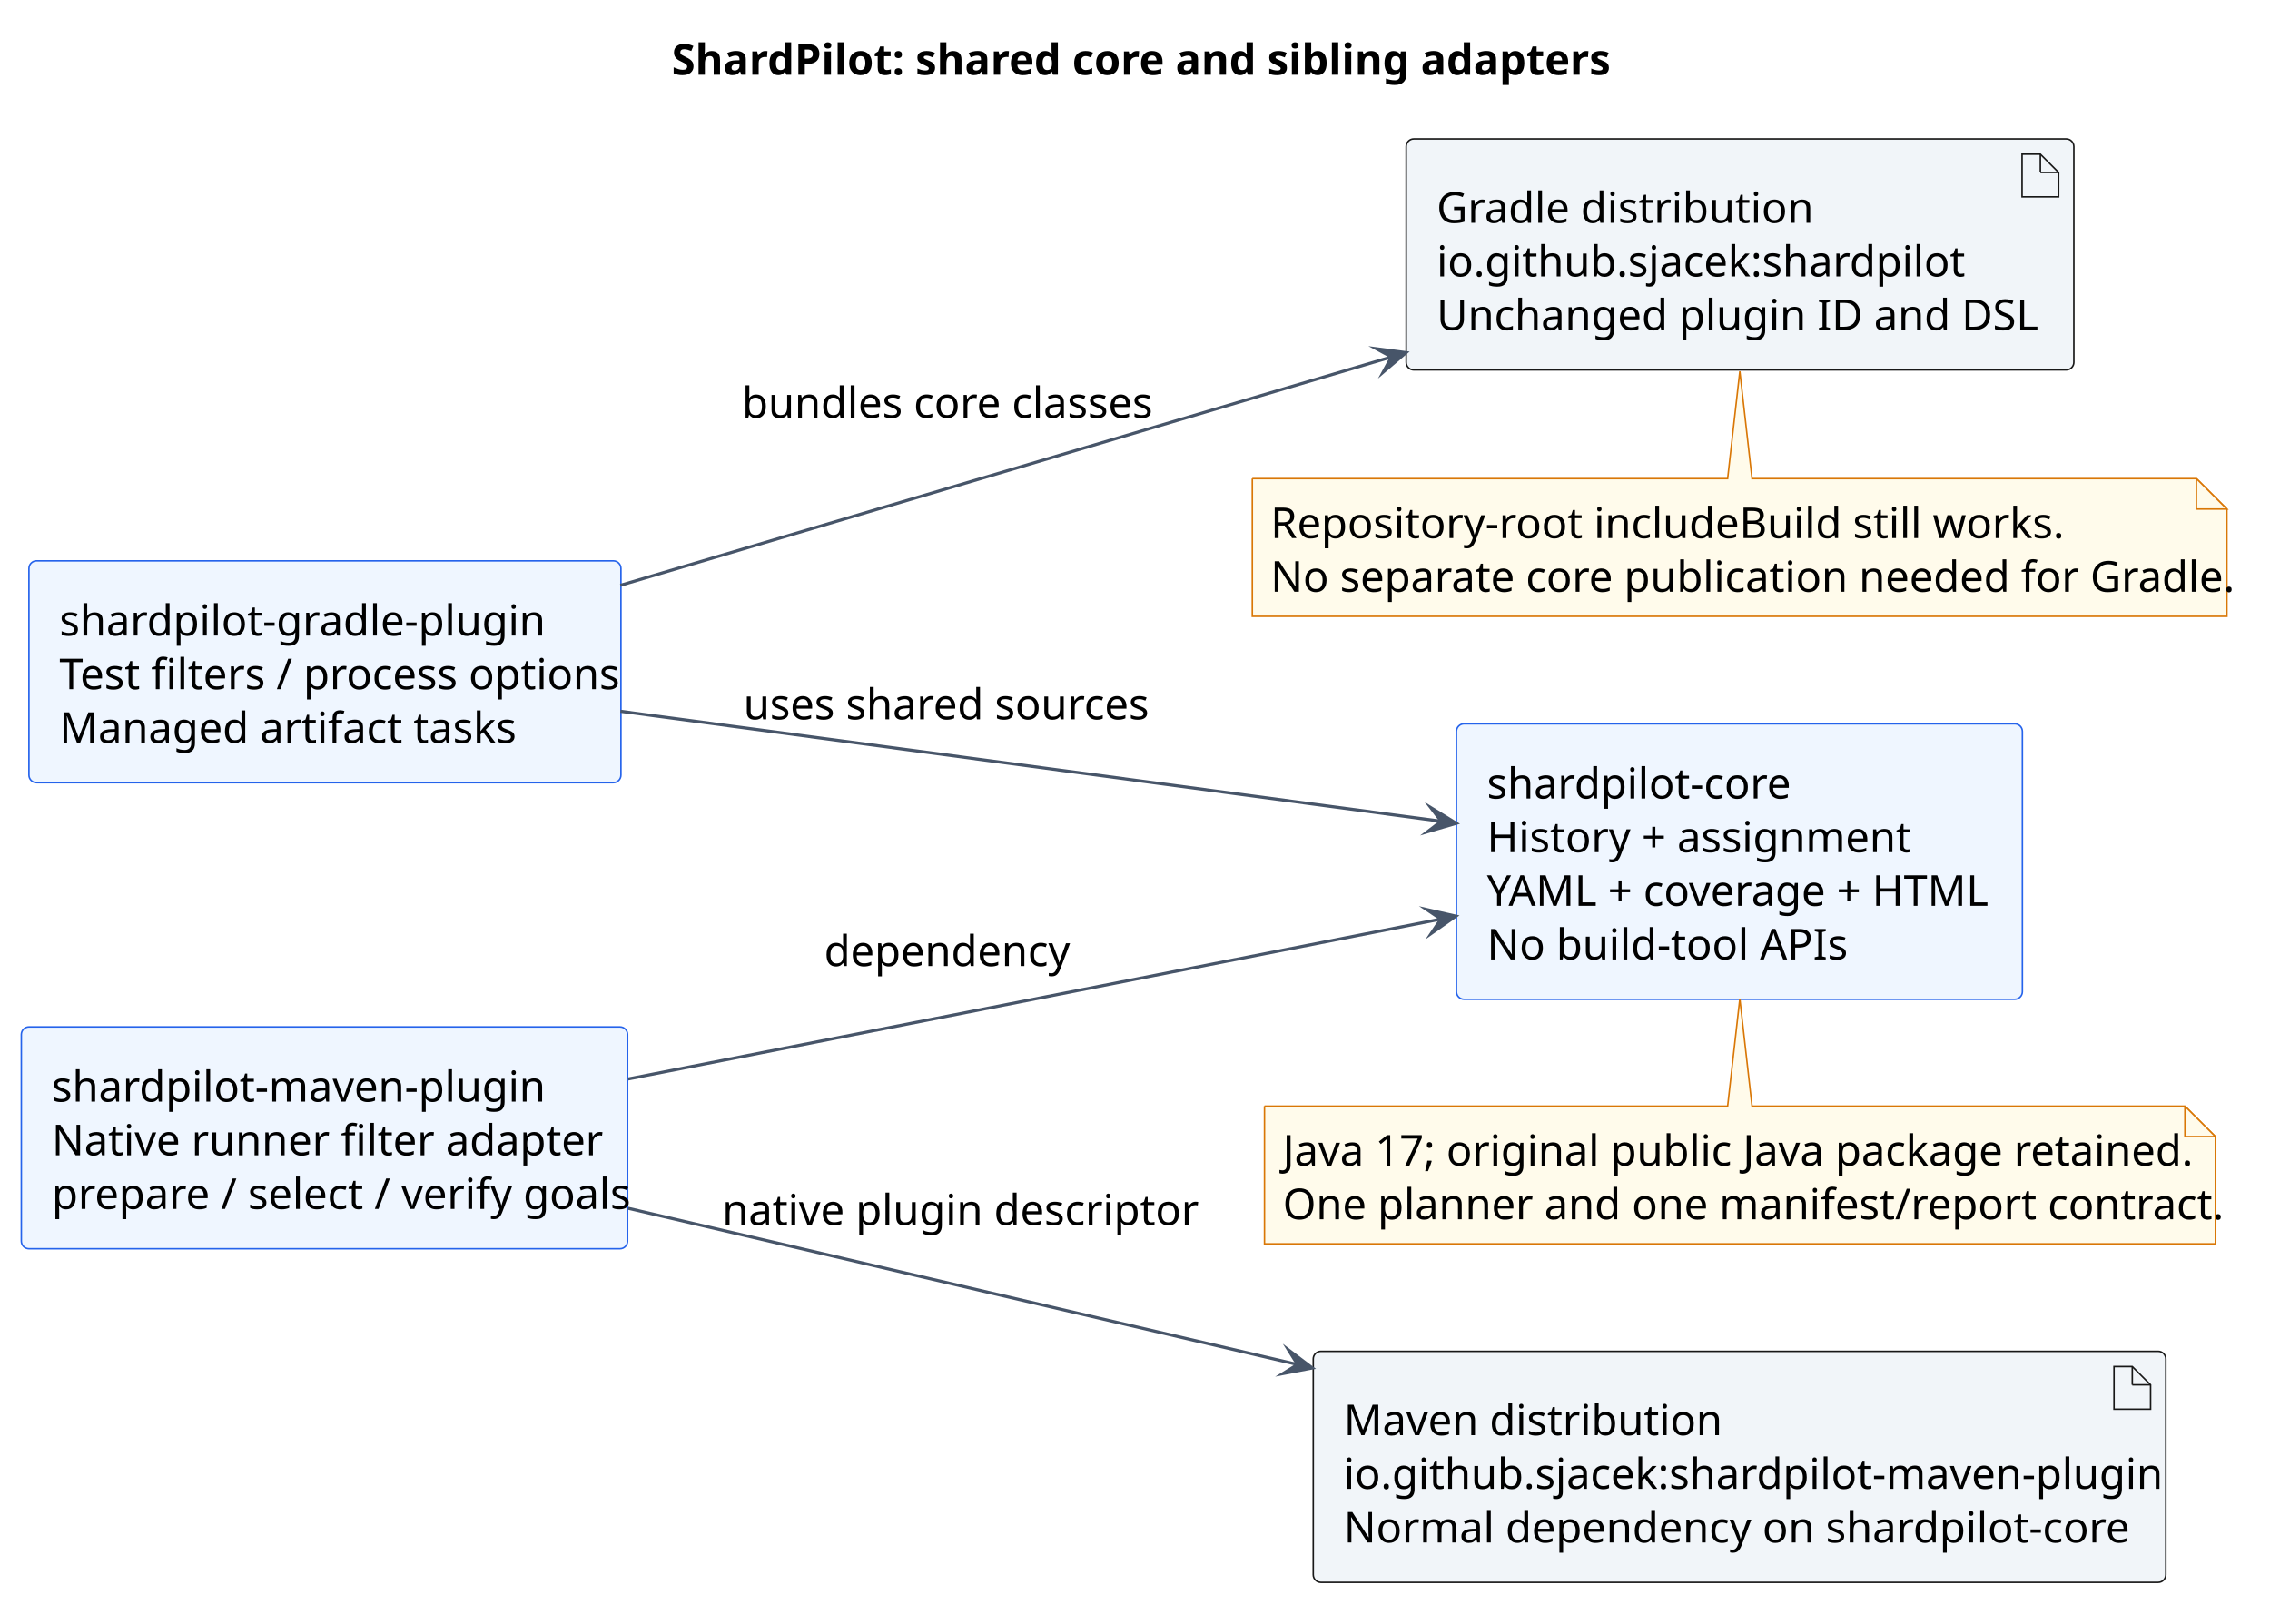
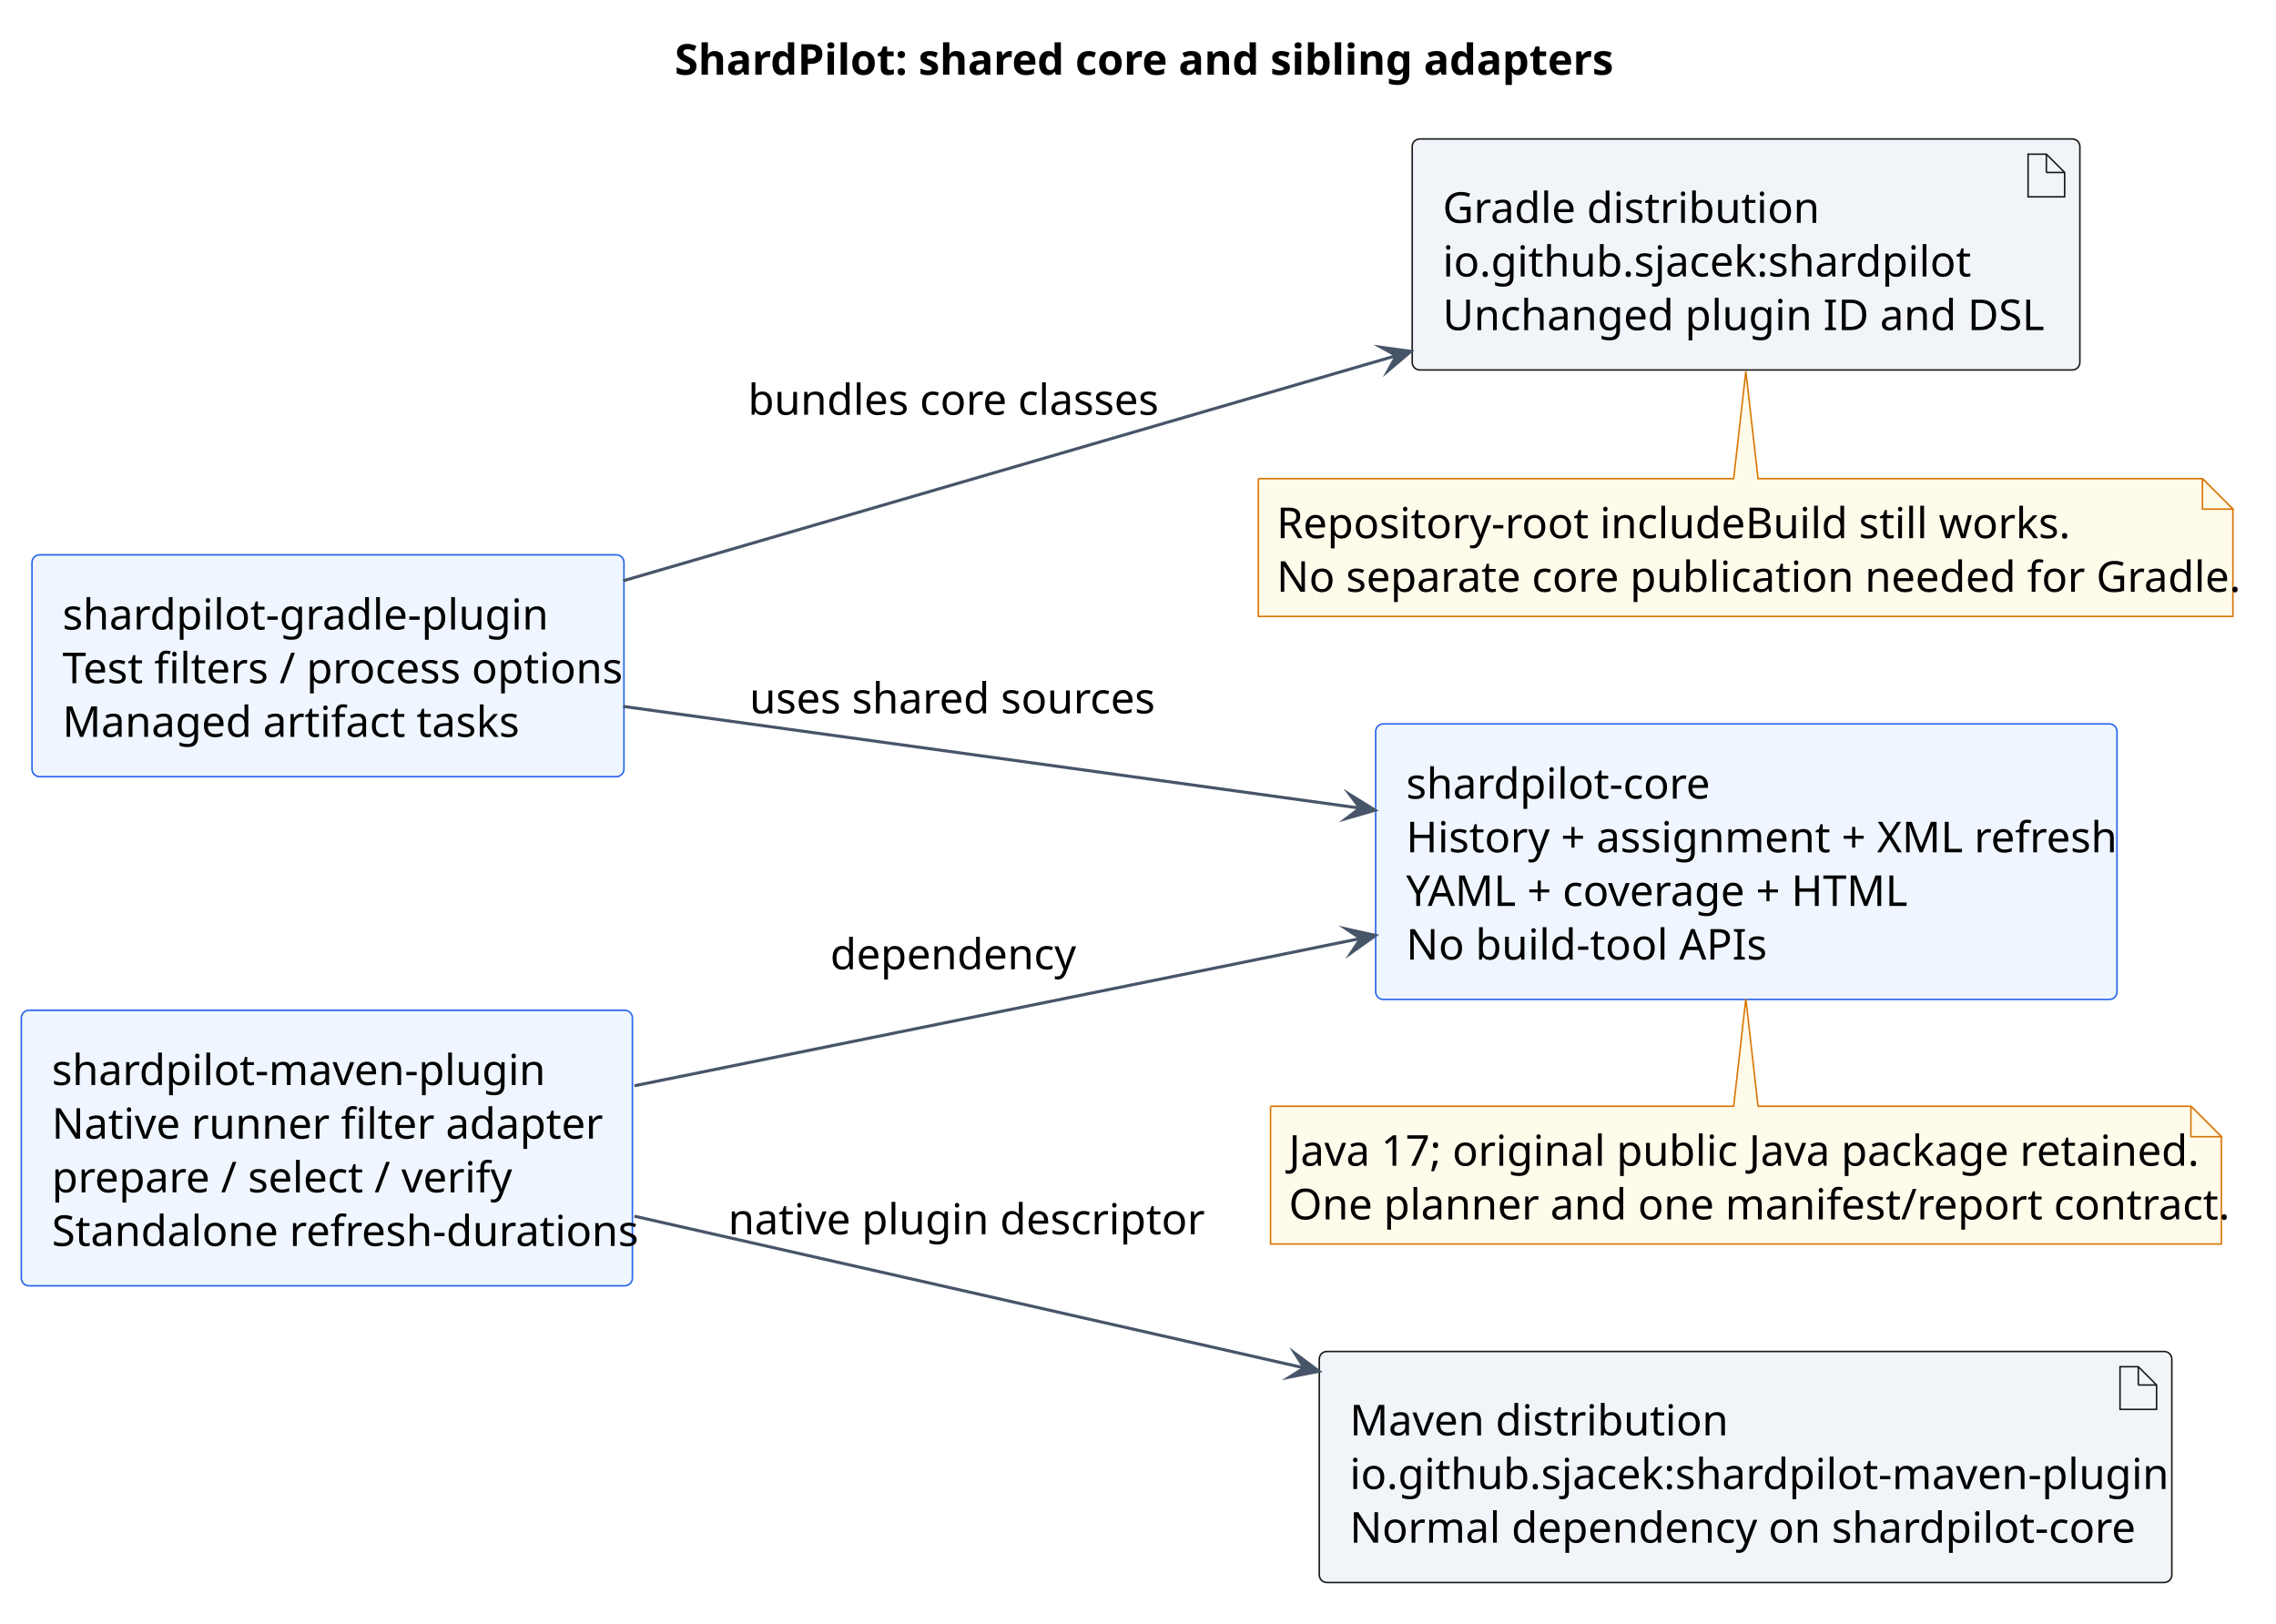
- <svg xmlns="http://www.w3.org/2000/svg" contentStyleType="text/css" height="533px" preserveAspectRatio="none" style="width:745px;height:533px;background:#FFFFFF;" version="1.1" viewBox="0 0 745 533" width="745px" zoomAndPan="magnify">
+ <svg xmlns="http://www.w3.org/2000/svg" contentStyleType="text/css" height="533px" preserveAspectRatio="none" style="width:747px;height:533px;background:#FFFFFF;" version="1.1" viewBox="0 0 747 533" width="747px" zoomAndPan="magnify">
  <defs />
  <g font-family="sans-serif">
    <g class="title">
-       <text fill="#000" font-size="14" font-weight="700" lengthAdjust="spacing" textLength="297.958" x="220.448" y="24.533">ShardPilot: shared core and sibling adapters</text>
+       <text fill="#000" font-size="14" font-weight="700" lengthAdjust="spacing" textLength="297.958" x="221.448" y="24.533">ShardPilot: shared core and sibling adapters</text>
    </g>
    <g class="entity" id="ent0001">
-       <rect fill="#EFF6FF" height="90.438" rx="2.5" ry="2.5" style="stroke:#2563EB;stroke-width:0.5;" width="185.737" x="478" y="237.609" />
-       <text fill="#000" font-size="14" lengthAdjust="spacing" textLength="92.6" x="488" y="262.143">shardpilot-core</text>
-       <text fill="#000" font-size="14" lengthAdjust="spacing" textLength="131.106" x="488" y="279.752">History + assignment</text>
-       <text fill="#000" font-size="14" lengthAdjust="spacing" textLength="165.737" x="488" y="297.361">YAML + coverage + HTML</text>
-       <text fill="#000" font-size="14" lengthAdjust="spacing" textLength="112.055" x="488" y="314.971">No build-tool APIs</text>
+       <rect fill="#EFF6FF" height="90.438" rx="2.5" ry="2.5" style="stroke:#2563EB;stroke-width:0.5;" width="243.31" x="451.5" y="237.609" />
+       <text fill="#000" font-size="14" lengthAdjust="spacing" textLength="92.6" x="461.5" y="262.143">shardpilot-core</text>
+       <text fill="#000" font-size="14" lengthAdjust="spacing" textLength="223.31" x="461.5" y="279.752">History + assignment + XML refresh</text>
+       <text fill="#000" font-size="14" lengthAdjust="spacing" textLength="165.737" x="461.5" y="297.361">YAML + coverage + HTML</text>
+       <text fill="#000" font-size="14" lengthAdjust="spacing" textLength="112.055" x="461.5" y="314.971">No build-tool APIs</text>
    </g>
    <g class="entity" id="ent0002">
-       <rect fill="#EFF6FF" height="72.828" rx="2.5" ry="2.5" style="stroke:#2563EB;stroke-width:0.5;" width="194.289" x="9.5" y="184.109" />
-       <text fill="#000" font-size="14" lengthAdjust="spacing" textLength="146.31" x="19.5" y="208.643">shardpilot-gradle-plugin</text>
-       <text fill="#000" font-size="14" lengthAdjust="spacing" textLength="174.289" x="19.5" y="226.252">Test filters / process options</text>
-       <text fill="#000" font-size="14" lengthAdjust="spacing" textLength="140.848" x="19.5" y="243.861">Managed artifact tasks</text>
+       <rect fill="#EFF6FF" height="72.828" rx="2.5" ry="2.5" style="stroke:#2563EB;stroke-width:0.5;" width="194.289" x="10.5" y="182.109" />
+       <text fill="#000" font-size="14" lengthAdjust="spacing" textLength="146.31" x="20.5" y="206.643">shardpilot-gradle-plugin</text>
+       <text fill="#000" font-size="14" lengthAdjust="spacing" textLength="174.289" x="20.5" y="224.252">Test filters / process options</text>
+       <text fill="#000" font-size="14" lengthAdjust="spacing" textLength="140.848" x="20.5" y="241.861">Managed artifact tasks</text>
    </g>
    <g class="entity" id="ent0003">
-       <rect fill="#EFF6FF" height="72.828" rx="2.5" ry="2.5" style="stroke:#2563EB;stroke-width:0.5;" width="198.972" x="7" y="337.109" />
-       <text fill="#000" font-size="14" lengthAdjust="spacing" textLength="149.413" x="17" y="361.643">shardpilot-maven-plugin</text>
-       <text fill="#000" font-size="14" lengthAdjust="spacing" textLength="165.751" x="17" y="379.252">Native runner filter adapter</text>
-       <text fill="#000" font-size="14" lengthAdjust="spacing" textLength="178.972" x="17" y="396.861">prepare / select / verify goals</text>
+       <rect fill="#EFF6FF" height="90.438" rx="2.5" ry="2.5" style="stroke:#2563EB;stroke-width:0.5;" width="200.558" x="7" y="331.609" />
+       <text fill="#000" font-size="14" lengthAdjust="spacing" textLength="149.413" x="17" y="356.143">shardpilot-maven-plugin</text>
+       <text fill="#000" font-size="14" lengthAdjust="spacing" textLength="165.751" x="17" y="373.752">Native runner filter adapter</text>
+       <text fill="#000" font-size="14" lengthAdjust="spacing" textLength="141.613" x="17" y="391.361">prepare / select / verify</text>
+       <text fill="#000" font-size="14" lengthAdjust="spacing" textLength="180.558" x="17" y="408.971">Standalone refresh-durations</text>
    </g>
    <g class="entity" id="ent0004">
-       <rect fill="#F1F5F9" height="75.828" rx="2.5" ry="2.5" style="stroke:#181818;stroke-width:0.5;" width="219.13" x="461.5" y="45.609" />
-       <polygon fill="#F1F5F9" points="663.63,50.609,663.63,64.609,675.63,64.609,675.63,56.609,669.63,50.609,663.63,50.609" style="stroke:#181818;stroke-width:0.5;stroke-linejoin:miter;stroke-miterlimit:10;" />
-       <line style="stroke:#181818;stroke-width:0.5;" x1="669.63" x2="669.63" y1="50.609" y2="56.609" />
-       <line style="stroke:#181818;stroke-width:0.5;" x1="675.63" x2="669.63" y1="56.609" y2="56.609" />
-       <text fill="#000" font-size="14" lengthAdjust="spacing" textLength="113.613" x="471.5" y="73.143">Gradle distribution</text>
-       <text fill="#000" font-size="14" lengthAdjust="spacing" textLength="161.096" x="471.5" y="90.752">io.github.sjacek:shardpilot</text>
-       <text fill="#000" font-size="14" lengthAdjust="spacing" textLength="189.13" x="471.5" y="108.361">Unchanged plugin ID and DSL</text>
+       <rect fill="#F1F5F9" height="75.828" rx="2.5" ry="2.5" style="stroke:#181818;stroke-width:0.5;" width="219.13" x="463.5" y="45.609" />
+       <polygon fill="#F1F5F9" points="665.63,50.609,665.63,64.609,677.63,64.609,677.63,56.609,671.63,50.609,665.63,50.609" style="stroke:#181818;stroke-width:0.5;stroke-linejoin:miter;stroke-miterlimit:10;" />
+       <line style="stroke:#181818;stroke-width:0.5;" x1="671.63" x2="671.63" y1="50.609" y2="56.609" />
+       <line style="stroke:#181818;stroke-width:0.5;" x1="677.63" x2="671.63" y1="56.609" y2="56.609" />
+       <text fill="#000" font-size="14" lengthAdjust="spacing" textLength="113.613" x="473.5" y="73.143">Gradle distribution</text>
+       <text fill="#000" font-size="14" lengthAdjust="spacing" textLength="161.096" x="473.5" y="90.752">io.github.sjacek:shardpilot</text>
+       <text fill="#000" font-size="14" lengthAdjust="spacing" textLength="189.13" x="473.5" y="108.361">Unchanged plugin ID and DSL</text>
    </g>
    <g class="entity" id="ent0005">
-       <rect fill="#F1F5F9" height="75.828" rx="2.5" ry="2.5" style="stroke:#181818;stroke-width:0.5;" width="279.806" x="431" y="443.609" />
-       <polygon fill="#F1F5F9" points="693.806,448.609,693.806,462.609,705.806,462.609,705.806,454.609,699.806,448.609,693.806,448.609" style="stroke:#181818;stroke-width:0.5;stroke-linejoin:miter;stroke-miterlimit:10;" />
-       <line style="stroke:#181818;stroke-width:0.5;" x1="699.806" x2="699.806" y1="448.609" y2="454.609" />
-       <line style="stroke:#181818;stroke-width:0.5;" x1="705.806" x2="699.806" y1="454.609" y2="454.609" />
-       <text fill="#000" font-size="14" lengthAdjust="spacing" textLength="113.613" x="441" y="471.143">Maven distribution</text>
-       <text fill="#000" font-size="14" lengthAdjust="spacing" textLength="249.806" x="441" y="488.752">io.github.sjacek:shardpilot-maven-plugin</text>
-       <text fill="#000" font-size="14" lengthAdjust="spacing" textLength="241.247" x="441" y="506.361">Normal dependency on shardpilot-core</text>
+       <rect fill="#F1F5F9" height="75.828" rx="2.5" ry="2.5" style="stroke:#181818;stroke-width:0.5;" width="279.806" x="433" y="443.609" />
+       <polygon fill="#F1F5F9" points="695.806,448.609,695.806,462.609,707.806,462.609,707.806,454.609,701.806,448.609,695.806,448.609" style="stroke:#181818;stroke-width:0.5;stroke-linejoin:miter;stroke-miterlimit:10;" />
+       <line style="stroke:#181818;stroke-width:0.5;" x1="701.806" x2="701.806" y1="448.609" y2="454.609" />
+       <line style="stroke:#181818;stroke-width:0.5;" x1="707.806" x2="701.806" y1="454.609" y2="454.609" />
+       <text fill="#000" font-size="14" lengthAdjust="spacing" textLength="113.613" x="443" y="471.143">Maven distribution</text>
+       <text fill="#000" font-size="14" lengthAdjust="spacing" textLength="249.806" x="443" y="488.752">io.github.sjacek:shardpilot-maven-plugin</text>
+       <text fill="#000" font-size="14" lengthAdjust="spacing" textLength="241.247" x="443" y="506.361">Normal dependency on shardpilot-core</text>
    </g>
    <g class="entity" id="ent0011">
-       <path d="M415,363.109 L415,408.328 A0,0 0 0 0 415,408.328 L727.074,408.328 A0,0 0 0 0 727.074,408.328 L727.074,373.109 L717.074,363.109 L575,363.109 L571,327.869 L567,363.109 L415,363.109 A0,0 0 0 0 415,363.109" fill="#FFFBEB" style="stroke:#D97706;stroke-width:0.5;" />
-       <path d="M717.074,363.109 L717.074,373.109 L727.074,373.109 L717.074,363.109" fill="#FFFBEB" style="stroke:#D97706;stroke-width:0.5;" />
-       <text fill="#000" font-size="14" lengthAdjust="spacing" textLength="291.074" x="421" y="382.643">Java 17; original public Java package retained.</text>
-       <text fill="#000" font-size="14" lengthAdjust="spacing" textLength="286.392" x="421" y="400.252">One planner and one manifest/report contract.</text>
+       <path d="M417,363.109 L417,408.328 A0,0 0 0 0 417,408.328 L729.074,408.328 A0,0 0 0 0 729.074,408.328 L729.074,373.109 L719.074,363.109 L577,363.109 L573,327.869 L569,363.109 L417,363.109 A0,0 0 0 0 417,363.109" fill="#FFFBEB" style="stroke:#D97706;stroke-width:0.5;" />
+       <path d="M719.074,363.109 L719.074,373.109 L729.074,373.109 L719.074,363.109" fill="#FFFBEB" style="stroke:#D97706;stroke-width:0.5;" />
+       <text fill="#000" font-size="14" lengthAdjust="spacing" textLength="291.074" x="423" y="382.643">Java 17; original public Java package retained.</text>
+       <text fill="#000" font-size="14" lengthAdjust="spacing" textLength="286.392" x="423" y="400.252">One planner and one manifest/report contract.</text>
    </g>
    <g class="entity" id="ent0014">
-       <path d="M411,157.109 L411,202.328 A0,0 0 0 0 411,202.328 L730.854,202.328 A0,0 0 0 0 730.854,202.328 L730.854,167.109 L720.854,157.109 L575,157.109 L571,121.889 L567,157.109 L411,157.109 A0,0 0 0 0 411,157.109" fill="#FFFBEB" style="stroke:#D97706;stroke-width:0.5;" />
-       <path d="M720.854,157.109 L720.854,167.109 L730.854,167.109 L720.854,157.109" fill="#FFFBEB" style="stroke:#D97706;stroke-width:0.5;" />
-       <text fill="#000" font-size="14" lengthAdjust="spacing" textLength="243.537" x="417" y="176.643">Repository-root includeBuild still works.</text>
-       <text fill="#000" font-size="14" lengthAdjust="spacing" textLength="298.854" x="417" y="194.252">No separate core publication needed for Gradle.</text>
+       <path d="M413,157.109 L413,202.328 A0,0 0 0 0 413,202.328 L732.854,202.328 A0,0 0 0 0 732.854,202.328 L732.854,167.109 L722.854,157.109 L577,157.109 L573,121.889 L569,157.109 L413,157.109 A0,0 0 0 0 413,157.109" fill="#FFFBEB" style="stroke:#D97706;stroke-width:0.5;" />
+       <path d="M722.854,157.109 L722.854,167.109 L732.854,167.109 L722.854,157.109" fill="#FFFBEB" style="stroke:#D97706;stroke-width:0.5;" />
+       <text fill="#000" font-size="14" lengthAdjust="spacing" textLength="243.537" x="419" y="176.643">Repository-root includeBuild still works.</text>
+       <text fill="#000" font-size="14" lengthAdjust="spacing" textLength="298.854" x="419" y="194.252">No separate core publication needed for Gradle.</text>
    </g>
    <g class="link" id="lnk6">
-       <path d="M203.61,233.489 C284.2,244.299 393.564,258.955 472.994,269.605" fill="none" id="gradle-to-core" style="stroke:#475569;stroke-width:1;" />
-       <polygon fill="#475569" points="477.95,270.269,469.561,265.109,472.994,269.605,468.498,273.038,477.95,270.269" style="stroke:#475569;stroke-width:1;stroke-linejoin:miter;stroke-miterlimit:10;" />
-       <text fill="#000" font-size="14" lengthAdjust="spacing" textLength="129.179" x="244" y="236.143">uses shared sources</text>
+       <path d="M204.54,231.869 C276.13,241.759 369.447,254.646 446.357,265.256" fill="none" id="gradle-to-core" style="stroke:#475569;stroke-width:1;" />
+       <polygon fill="#475569" points="451.31,265.939,442.941,260.747,446.357,265.256,441.848,268.672,451.31,265.939" style="stroke:#475569;stroke-width:1;stroke-linejoin:miter;stroke-miterlimit:10;" />
+       <text fill="#000" font-size="14" lengthAdjust="spacing" textLength="129.179" x="246" y="234.143">uses shared sources</text>
    </g>
    <g class="link" id="lnk7">
-       <path d="M206.15,354.199 C286.54,338.379 394.304,317.174 472.894,301.714" fill="none" id="maven-to-core" style="stroke:#475569;stroke-width:1;" />
-       <polygon fill="#475569" points="477.8,300.749,468.197,298.562,472.894,301.714,469.741,306.411,477.8,300.749" style="stroke:#475569;stroke-width:1;stroke-linejoin:miter;stroke-miterlimit:10;" />
-       <text fill="#000" font-size="14" lengthAdjust="spacing" textLength="76.289" x="270.5" y="317.143">dependency</text>
+       <path d="M208.22,356.389 C279.52,341.929 370.95,323.383 446.57,308.043" fill="none" id="maven-to-core" style="stroke:#475569;stroke-width:1;" />
+       <polygon fill="#475569" points="451.47,307.049,441.854,304.918,446.57,308.043,443.445,312.759,451.47,307.049" style="stroke:#475569;stroke-width:1;stroke-linejoin:miter;stroke-miterlimit:10;" />
+       <text fill="#000" font-size="14" lengthAdjust="spacing" textLength="76.289" x="272.5" y="318.143">dependency</text>
    </g>
    <g class="link" id="lnk8">
-       <path d="M203.61,192.139 C278.78,169.879 378.486,140.34 456.666,117.18" fill="none" id="gradle-to-gradleJar" style="stroke:#475569;stroke-width:1;" />
-       <polygon fill="#475569" points="461.46,115.759,451.695,114.48,456.666,117.18,453.967,122.151,461.46,115.759" style="stroke:#475569;stroke-width:1;stroke-linejoin:miter;stroke-miterlimit:10;" />
-       <text fill="#000" font-size="14" lengthAdjust="spacing" textLength="130.737" x="243.5" y="137.143">bundles core classes</text>
+       <path d="M204.54,190.639 C279.84,168.699 379.869,139.568 458.289,116.728" fill="none" id="gradle-to-gradleJar" style="stroke:#475569;stroke-width:1;" />
+       <polygon fill="#475569" points="463.09,115.329,453.331,114.006,458.289,116.728,455.568,121.687,463.09,115.329" style="stroke:#475569;stroke-width:1;stroke-linejoin:miter;stroke-miterlimit:10;" />
+       <text fill="#000" font-size="14" lengthAdjust="spacing" textLength="130.737" x="245.5" y="136.143">bundles core classes</text>
    </g>
    <g class="link" id="lnk9">
-       <path d="M206.15,396.649 C271.55,411.919 353.441,431.043 425.841,447.943" fill="none" id="maven-to-mavenJar" style="stroke:#475569;stroke-width:1;" />
-       <polygon fill="#475569" points="430.71,449.079,422.855,443.138,425.841,447.943,421.036,450.929,430.71,449.079" style="stroke:#475569;stroke-width:1;stroke-linejoin:miter;stroke-miterlimit:10;" />
-       <text fill="#000" font-size="14" lengthAdjust="spacing" textLength="143.972" x="237" y="402.143">native plugin descriptor</text>
+       <path d="M208.22,399.199 C273.8,414.059 355.684,432.605 428.024,448.995" fill="none" id="maven-to-mavenJar" style="stroke:#475569;stroke-width:1;" />
+       <polygon fill="#475569" points="432.9,450.099,425.006,444.21,428.024,448.995,423.239,452.012,432.9,450.099" style="stroke:#475569;stroke-width:1;stroke-linejoin:miter;stroke-miterlimit:10;" />
+       <text fill="#000" font-size="14" lengthAdjust="spacing" textLength="143.972" x="239" y="405.143">native plugin descriptor</text>
    </g>
  </g>
</svg>
